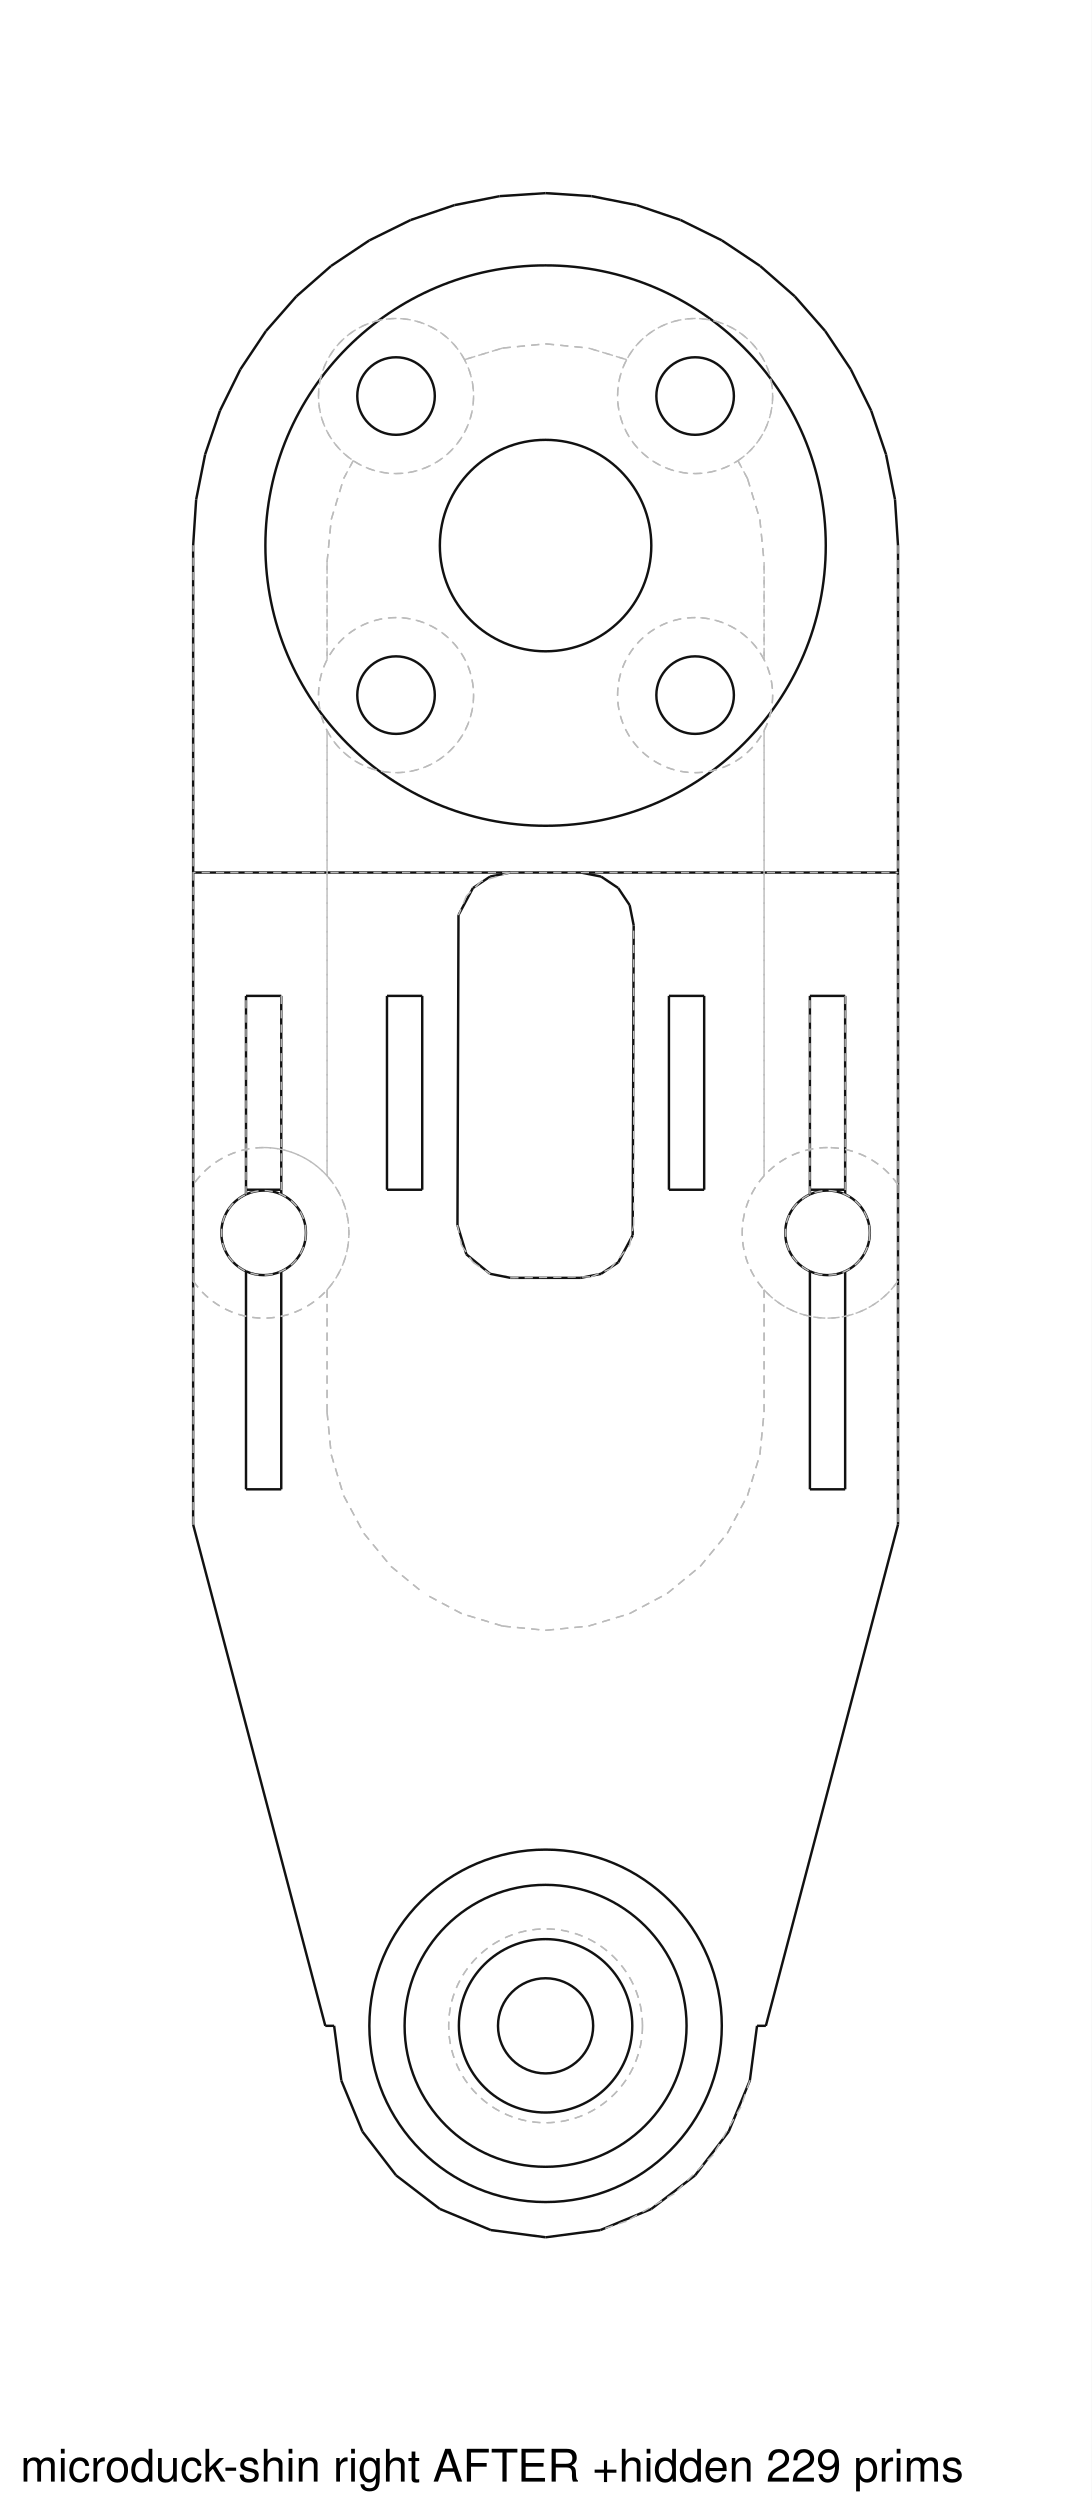
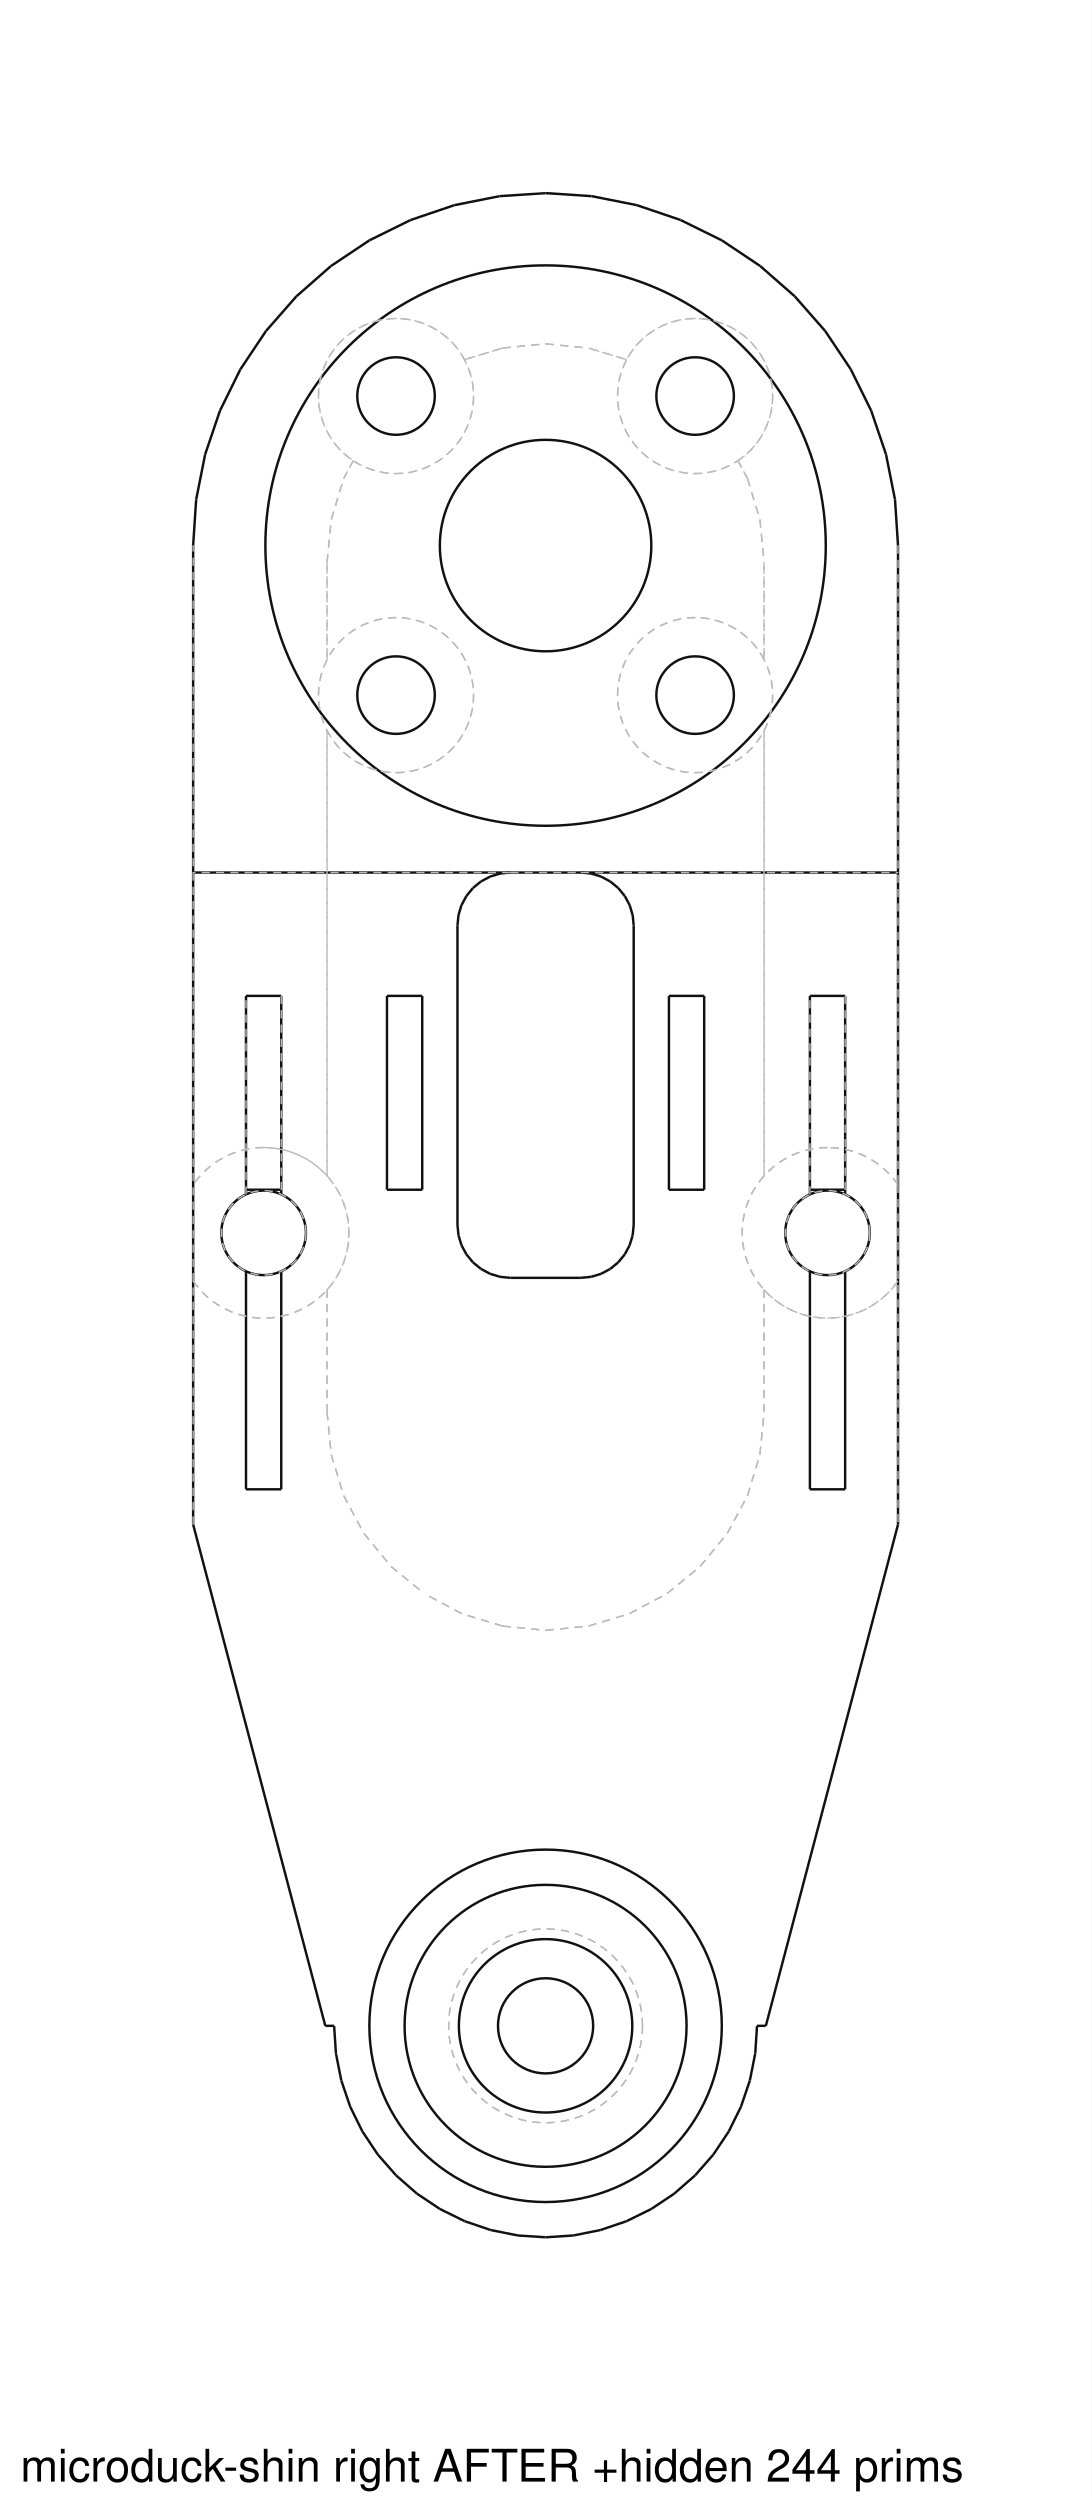
<svg xmlns="http://www.w3.org/2000/svg" width="534" height="1223" viewBox="0 0 534 1223">
  <rect width="100%" height="100%" fill="#fff" />
  <circle cx="266.897" cy="266.897" r="137.069" fill="none" stroke="#111" stroke-width="1.2" />
  <circle cx="193.741" cy="340.052" r="18.966" fill="none" stroke="#111" stroke-width="1.2" />
  <circle cx="193.741" cy="193.741" r="18.966" fill="none" stroke="#111" stroke-width="1.2" />
  <circle cx="340.052" cy="340.052" r="18.966" fill="none" stroke="#111" stroke-width="1.2" />
  <circle cx="266.897" cy="266.897" r="51.724" fill="none" stroke="#111" stroke-width="1.2" />
  <circle cx="340.052" cy="193.741" r="18.966" fill="none" stroke="#111" stroke-width="1.2" />
  <path d="M 413.448 621.912 A 20.690 20.690 0 0 0 413.448 584.295" fill="none" stroke="#111" stroke-width="1.2" />
  <path d="M 396.207 621.912 A 20.690 20.690 0 0 0 413.448 621.912" fill="none" stroke="#111" stroke-width="1.2" />
  <path d="M 396.207 584.295 A 20.690 20.690 0 0 0 396.207 621.912" fill="none" stroke="#111" stroke-width="1.2" />
  <path d="M 137.586 621.912 A 20.690 20.690 0 0 0 137.586 584.295" fill="none" stroke="#111" stroke-width="1.2" />
  <path d="M 120.345 621.912 A 20.690 20.690 0 0 0 137.586 621.912" fill="none" stroke="#111" stroke-width="1.2" />
  <path d="M 120.345 584.295 A 20.690 20.690 0 0 0 120.345 621.912" fill="none" stroke="#111" stroke-width="1.2" />
  <circle cx="266.897" cy="991.034" r="86.207" fill="none" stroke="#111" stroke-width="1.2" />
  <circle cx="266.897" cy="991.034" r="68.966" fill="none" stroke="#111" stroke-width="1.2" />
  <circle cx="266.897" cy="991.034" r="23.276" fill="none" stroke="#111" stroke-width="1.2" />
  <circle cx="266.897" cy="991.034" r="42.414" fill="none" stroke="#111" stroke-width="1.2" />
  <path d="M 413.448 584.295 A 20.690 20.690 0 0 0 396.207 584.295" fill="none" stroke="#111" stroke-width="1.2" />
  <path d="M 137.586 584.295 A 20.690 20.690 0 0 0 120.345 584.295" fill="none" stroke="#111" stroke-width="1.2" />
  <line x1="94.483" y1="426.845" x2="94.483" y2="266.897" stroke="#111" stroke-width="1.2" />
  <line x1="94.483" y1="266.897" x2="95.958" y2="244.392" stroke="#111" stroke-width="1.2" />
  <line x1="95.958" y1="244.392" x2="100.358" y2="222.273" stroke="#111" stroke-width="1.2" />
  <line x1="100.358" y1="222.273" x2="107.607" y2="200.917" stroke="#111" stroke-width="1.2" />
  <line x1="107.607" y1="200.917" x2="117.582" y2="180.690" stroke="#111" stroke-width="1.2" />
  <line x1="117.582" y1="180.690" x2="130.111" y2="161.938" stroke="#111" stroke-width="1.2" />
  <line x1="130.111" y1="161.938" x2="144.982" y2="144.982" stroke="#111" stroke-width="1.2" />
  <line x1="144.982" y1="144.982" x2="161.938" y2="130.111" stroke="#111" stroke-width="1.2" />
  <line x1="161.938" y1="130.111" x2="180.690" y2="117.582" stroke="#111" stroke-width="1.2" />
  <line x1="180.690" y1="117.582" x2="200.917" y2="107.607" stroke="#111" stroke-width="1.2" />
  <line x1="200.917" y1="107.607" x2="222.273" y2="100.358" stroke="#111" stroke-width="1.2" />
  <line x1="222.273" y1="100.358" x2="244.392" y2="95.958" stroke="#111" stroke-width="1.2" />
  <line x1="244.392" y1="95.958" x2="266.897" y2="94.483" stroke="#111" stroke-width="1.2" />
  <line x1="266.897" y1="94.483" x2="289.401" y2="95.958" stroke="#111" stroke-width="1.2" />
  <line x1="289.401" y1="95.958" x2="311.521" y2="100.358" stroke="#111" stroke-width="1.2" />
  <line x1="311.521" y1="100.358" x2="332.876" y2="107.607" stroke="#111" stroke-width="1.2" />
  <line x1="332.876" y1="107.607" x2="353.103" y2="117.582" stroke="#111" stroke-width="1.2" />
  <line x1="353.103" y1="117.582" x2="371.855" y2="130.111" stroke="#111" stroke-width="1.2" />
  <line x1="371.855" y1="130.111" x2="388.812" y2="144.982" stroke="#111" stroke-width="1.2" />
  <line x1="388.812" y1="144.982" x2="403.682" y2="161.938" stroke="#111" stroke-width="1.2" />
  <line x1="403.682" y1="161.938" x2="416.211" y2="180.690" stroke="#111" stroke-width="1.2" />
  <line x1="416.211" y1="180.690" x2="426.186" y2="200.917" stroke="#111" stroke-width="1.2" />
  <line x1="426.186" y1="200.917" x2="433.435" y2="222.273" stroke="#111" stroke-width="1.2" />
  <line x1="433.435" y1="222.273" x2="437.835" y2="244.392" stroke="#111" stroke-width="1.2" />
  <line x1="437.835" y1="244.392" x2="439.310" y2="266.897" stroke="#111" stroke-width="1.2" />
  <line x1="439.310" y1="266.897" x2="439.310" y2="426.845" stroke="#111" stroke-width="1.2" />
  <line x1="94.483" y1="426.845" x2="439.310" y2="426.845" stroke="#111" stroke-width="1.2" />
  <line x1="94.483" y1="426.845" x2="94.483" y2="745.810" stroke="#111" stroke-width="1.2" />
  <line x1="94.483" y1="745.810" x2="159.138" y2="991.034" stroke="#111" stroke-width="1.2" />
  <line x1="159.138" y1="991.034" x2="163.448" y2="991.034" stroke="#111" stroke-width="1.2" />
-   <line x1="163.448" y1="991.034" x2="166.973" y2="1017.809" stroke="#111" stroke-width="1.2" />
-   <line x1="166.973" y1="1017.809" x2="177.308" y2="1042.759" stroke="#111" stroke-width="1.2" />
-   <line x1="177.308" y1="1042.759" x2="193.748" y2="1064.183" stroke="#111" stroke-width="1.2" />
-   <line x1="193.748" y1="1064.183" x2="215.172" y2="1080.623" stroke="#111" stroke-width="1.2" />
-   <line x1="215.172" y1="1080.623" x2="240.122" y2="1090.958" stroke="#111" stroke-width="1.2" />
-   <line x1="240.122" y1="1090.958" x2="266.897" y2="1094.483" stroke="#111" stroke-width="1.2" />
-   <line x1="266.897" y1="1094.483" x2="293.671" y2="1090.958" stroke="#111" stroke-width="1.2" />
-   <line x1="293.671" y1="1090.958" x2="318.621" y2="1080.623" stroke="#111" stroke-width="1.2" />
-   <line x1="318.621" y1="1080.623" x2="340.046" y2="1064.183" stroke="#111" stroke-width="1.2" />
-   <line x1="340.046" y1="1064.183" x2="356.485" y2="1042.759" stroke="#111" stroke-width="1.2" />
-   <line x1="356.485" y1="1042.759" x2="366.820" y2="1017.809" stroke="#111" stroke-width="1.2" />
-   <line x1="366.820" y1="1017.809" x2="370.345" y2="991.034" stroke="#111" stroke-width="1.2" />
+   <line x1="163.448" y1="991.034" x2="164.333" y2="1004.537" stroke="#111" stroke-width="1.2" />
+   <line x1="164.333" y1="1004.537" x2="166.973" y2="1017.809" stroke="#111" stroke-width="1.2" />
+   <line x1="166.973" y1="1017.809" x2="171.323" y2="1030.622" stroke="#111" stroke-width="1.2" />
+   <line x1="171.323" y1="1030.622" x2="177.308" y2="1042.759" stroke="#111" stroke-width="1.2" />
+   <line x1="177.308" y1="1042.759" x2="184.826" y2="1054.010" stroke="#111" stroke-width="1.2" />
+   <line x1="184.826" y1="1054.010" x2="193.748" y2="1064.183" stroke="#111" stroke-width="1.2" />
+   <line x1="193.748" y1="1064.183" x2="203.921" y2="1073.106" stroke="#111" stroke-width="1.2" />
+   <line x1="203.921" y1="1073.106" x2="215.172" y2="1080.623" stroke="#111" stroke-width="1.2" />
+   <line x1="215.172" y1="1080.623" x2="227.309" y2="1086.608" stroke="#111" stroke-width="1.2" />
+   <line x1="227.309" y1="1086.608" x2="240.122" y2="1090.958" stroke="#111" stroke-width="1.2" />
+   <line x1="240.122" y1="1090.958" x2="253.394" y2="1093.598" stroke="#111" stroke-width="1.2" />
+   <line x1="253.394" y1="1093.598" x2="266.897" y2="1094.483" stroke="#111" stroke-width="1.2" />
+   <line x1="266.897" y1="1094.483" x2="280.399" y2="1093.598" stroke="#111" stroke-width="1.2" />
+   <line x1="280.399" y1="1093.598" x2="293.671" y2="1090.958" stroke="#111" stroke-width="1.2" />
+   <line x1="293.671" y1="1090.958" x2="306.484" y2="1086.608" stroke="#111" stroke-width="1.2" />
+   <line x1="306.484" y1="1086.608" x2="318.621" y2="1080.623" stroke="#111" stroke-width="1.2" />
+   <line x1="318.621" y1="1080.623" x2="329.872" y2="1073.106" stroke="#111" stroke-width="1.2" />
+   <line x1="329.872" y1="1073.106" x2="340.046" y2="1064.183" stroke="#111" stroke-width="1.2" />
+   <line x1="340.046" y1="1064.183" x2="348.968" y2="1054.010" stroke="#111" stroke-width="1.2" />
+   <line x1="348.968" y1="1054.010" x2="356.485" y2="1042.759" stroke="#111" stroke-width="1.2" />
+   <line x1="356.485" y1="1042.759" x2="362.470" y2="1030.622" stroke="#111" stroke-width="1.2" />
+   <line x1="362.470" y1="1030.622" x2="366.820" y2="1017.809" stroke="#111" stroke-width="1.2" />
+   <line x1="366.820" y1="1017.809" x2="369.460" y2="1004.537" stroke="#111" stroke-width="1.2" />
+   <line x1="369.460" y1="1004.537" x2="370.345" y2="991.034" stroke="#111" stroke-width="1.2" />
  <line x1="370.345" y1="991.034" x2="374.655" y2="991.034" stroke="#111" stroke-width="1.2" />
  <line x1="374.655" y1="991.034" x2="439.310" y2="745.810" stroke="#111" stroke-width="1.2" />
  <line x1="439.310" y1="745.810" x2="439.310" y2="426.845" stroke="#111" stroke-width="1.2" />
-   <line x1="284.138" y1="426.845" x2="294.035" y2="428.813" stroke="#111" stroke-width="1.2" />
-   <line x1="294.035" y1="428.813" x2="302.425" y2="434.420" stroke="#111" stroke-width="1.2" />
-   <line x1="302.425" y1="434.420" x2="308.031" y2="442.810" stroke="#111" stroke-width="1.2" />
-   <line x1="308.031" y1="442.810" x2="310.000" y2="452.707" stroke="#111" stroke-width="1.2" />
-   <line x1="310.000" y1="452.707" x2="309.503" y2="604.304" stroke="#111" stroke-width="1.2" />
-   <line x1="309.503" y1="604.304" x2="302.425" y2="617.546" stroke="#111" stroke-width="1.2" />
-   <line x1="302.425" y1="617.546" x2="294.035" y2="623.152" stroke="#111" stroke-width="1.2" />
-   <line x1="294.035" y1="623.152" x2="284.138" y2="625.121" stroke="#111" stroke-width="1.2" />
+   <line x1="284.138" y1="426.845" x2="289.183" y2="427.342" stroke="#111" stroke-width="1.2" />
+   <line x1="289.183" y1="427.342" x2="294.035" y2="428.813" stroke="#111" stroke-width="1.2" />
+   <line x1="294.035" y1="428.813" x2="298.506" y2="431.203" stroke="#111" stroke-width="1.2" />
+   <line x1="298.506" y1="431.203" x2="302.425" y2="434.420" stroke="#111" stroke-width="1.2" />
+   <line x1="302.425" y1="434.420" x2="305.641" y2="438.339" stroke="#111" stroke-width="1.2" />
+   <line x1="305.641" y1="438.339" x2="308.031" y2="442.810" stroke="#111" stroke-width="1.2" />
+   <line x1="308.031" y1="442.810" x2="309.503" y2="447.661" stroke="#111" stroke-width="1.2" />
+   <line x1="309.503" y1="447.661" x2="310.000" y2="452.707" stroke="#111" stroke-width="1.2" />
+   <line x1="310.000" y1="452.707" x2="310.000" y2="599.259" stroke="#111" stroke-width="1.2" />
+   <line x1="310.000" y1="599.259" x2="309.503" y2="604.304" stroke="#111" stroke-width="1.2" />
+   <line x1="309.503" y1="604.304" x2="308.031" y2="609.156" stroke="#111" stroke-width="1.2" />
+   <line x1="308.031" y1="609.156" x2="305.641" y2="613.627" stroke="#111" stroke-width="1.2" />
+   <line x1="305.641" y1="613.627" x2="302.425" y2="617.546" stroke="#111" stroke-width="1.2" />
+   <line x1="302.425" y1="617.546" x2="298.506" y2="620.762" stroke="#111" stroke-width="1.2" />
+   <line x1="298.506" y1="620.762" x2="294.035" y2="623.152" stroke="#111" stroke-width="1.2" />
+   <line x1="294.035" y1="623.152" x2="289.183" y2="624.624" stroke="#111" stroke-width="1.2" />
+   <line x1="289.183" y1="624.624" x2="284.138" y2="625.121" stroke="#111" stroke-width="1.2" />
  <line x1="284.138" y1="625.121" x2="249.655" y2="625.121" stroke="#111" stroke-width="1.2" />
-   <line x1="249.655" y1="625.121" x2="239.758" y2="623.152" stroke="#111" stroke-width="1.2" />
-   <line x1="239.758" y1="623.152" x2="228.152" y2="613.627" stroke="#111" stroke-width="1.2" />
-   <line x1="228.152" y1="613.627" x2="223.793" y2="599.259" stroke="#111" stroke-width="1.2" />
-   <line x1="223.793" y1="599.259" x2="224.290" y2="447.661" stroke="#111" stroke-width="1.2" />
-   <line x1="224.290" y1="447.661" x2="231.368" y2="434.420" stroke="#111" stroke-width="1.2" />
-   <line x1="231.368" y1="434.420" x2="239.758" y2="428.813" stroke="#111" stroke-width="1.2" />
-   <line x1="239.758" y1="428.813" x2="249.655" y2="426.845" stroke="#111" stroke-width="1.2" />
+   <line x1="249.655" y1="625.121" x2="244.610" y2="624.624" stroke="#111" stroke-width="1.2" />
+   <line x1="244.610" y1="624.624" x2="239.758" y2="623.152" stroke="#111" stroke-width="1.2" />
+   <line x1="239.758" y1="623.152" x2="235.287" y2="620.762" stroke="#111" stroke-width="1.2" />
+   <line x1="235.287" y1="620.762" x2="231.368" y2="617.546" stroke="#111" stroke-width="1.2" />
+   <line x1="231.368" y1="617.546" x2="228.152" y2="613.627" stroke="#111" stroke-width="1.2" />
+   <line x1="228.152" y1="613.627" x2="225.762" y2="609.156" stroke="#111" stroke-width="1.2" />
+   <line x1="225.762" y1="609.156" x2="224.290" y2="604.304" stroke="#111" stroke-width="1.2" />
+   <line x1="224.290" y1="604.304" x2="223.793" y2="599.259" stroke="#111" stroke-width="1.2" />
+   <line x1="223.793" y1="599.259" x2="223.793" y2="452.707" stroke="#111" stroke-width="1.2" />
+   <line x1="223.793" y1="452.707" x2="224.290" y2="447.661" stroke="#111" stroke-width="1.2" />
+   <line x1="224.290" y1="447.661" x2="225.762" y2="442.810" stroke="#111" stroke-width="1.2" />
+   <line x1="225.762" y1="442.810" x2="228.152" y2="438.339" stroke="#111" stroke-width="1.2" />
+   <line x1="228.152" y1="438.339" x2="231.368" y2="434.420" stroke="#111" stroke-width="1.2" />
+   <line x1="231.368" y1="434.420" x2="235.287" y2="431.203" stroke="#111" stroke-width="1.2" />
+   <line x1="235.287" y1="431.203" x2="239.758" y2="428.813" stroke="#111" stroke-width="1.2" />
+   <line x1="239.758" y1="428.813" x2="244.610" y2="427.342" stroke="#111" stroke-width="1.2" />
+   <line x1="244.610" y1="427.342" x2="249.655" y2="426.845" stroke="#111" stroke-width="1.2" />
  <line x1="120.345" y1="621.912" x2="120.345" y2="728.569" stroke="#111" stroke-width="1.2" />
  <line x1="120.345" y1="728.569" x2="137.586" y2="728.569" stroke="#111" stroke-width="1.2" />
  <line x1="137.586" y1="728.569" x2="137.586" y2="621.912" stroke="#111" stroke-width="1.2" />
  <line x1="396.207" y1="621.912" x2="396.207" y2="728.569" stroke="#111" stroke-width="1.2" />
  <line x1="396.207" y1="728.569" x2="413.448" y2="728.569" stroke="#111" stroke-width="1.2" />
  <line x1="413.448" y1="728.569" x2="413.448" y2="621.912" stroke="#111" stroke-width="1.2" />
  <line x1="137.586" y1="584.295" x2="137.586" y2="582.017" stroke="#111" stroke-width="1.2" />
  <line x1="137.586" y1="582.017" x2="120.345" y2="582.017" stroke="#111" stroke-width="1.2" />
  <line x1="137.586" y1="582.017" x2="137.586" y2="487.190" stroke="#111" stroke-width="1.2" />
  <line x1="137.586" y1="487.190" x2="120.345" y2="487.190" stroke="#111" stroke-width="1.2" />
  <line x1="120.345" y1="487.190" x2="120.345" y2="582.017" stroke="#111" stroke-width="1.2" />
  <line x1="120.345" y1="584.295" x2="120.345" y2="582.017" stroke="#111" stroke-width="1.2" />
  <line x1="413.448" y1="584.295" x2="413.448" y2="582.017" stroke="#111" stroke-width="1.2" />
  <line x1="413.448" y1="582.017" x2="396.207" y2="582.017" stroke="#111" stroke-width="1.2" />
  <line x1="413.448" y1="582.017" x2="413.448" y2="487.190" stroke="#111" stroke-width="1.2" />
  <line x1="413.448" y1="487.190" x2="396.207" y2="487.190" stroke="#111" stroke-width="1.2" />
  <line x1="396.207" y1="487.190" x2="396.207" y2="582.017" stroke="#111" stroke-width="1.2" />
  <line x1="396.207" y1="584.295" x2="396.207" y2="582.017" stroke="#111" stroke-width="1.2" />
  <line x1="206.552" y1="582.017" x2="189.310" y2="582.017" stroke="#111" stroke-width="1.2" />
  <line x1="189.310" y1="582.017" x2="189.310" y2="487.190" stroke="#111" stroke-width="1.2" />
  <line x1="189.310" y1="487.190" x2="206.552" y2="487.190" stroke="#111" stroke-width="1.2" />
  <line x1="206.552" y1="487.190" x2="206.552" y2="582.017" stroke="#111" stroke-width="1.2" />
  <line x1="344.483" y1="582.017" x2="327.241" y2="582.017" stroke="#111" stroke-width="1.2" />
  <line x1="327.241" y1="582.017" x2="327.241" y2="487.190" stroke="#111" stroke-width="1.2" />
  <line x1="327.241" y1="487.190" x2="344.483" y2="487.190" stroke="#111" stroke-width="1.2" />
  <line x1="344.483" y1="487.190" x2="344.483" y2="582.017" stroke="#111" stroke-width="1.2" />
  <path d="M 439.310 579.612 A 41.724 41.724 0 0 0 404.828 561.379" fill="none" stroke="#bbb" stroke-width="0.7" stroke-dasharray="4,3" />
  <circle cx="404.828" cy="603.103" r="20.690" fill="none" stroke="#bbb" stroke-width="0.7" stroke-dasharray="4,3" />
  <path d="M 128.966 561.379 A 41.724 41.724 0 0 0 94.483 579.612" fill="none" stroke="#bbb" stroke-width="0.7" stroke-dasharray="4,3" />
  <path d="M 404.828 561.379 A 41.724 41.724 0 0 0 373.793 575.215" fill="none" stroke="#bbb" stroke-width="0.7" stroke-dasharray="4,3" />
  <path d="M 439.310 579.612 A 41.724 41.724 0 0 0 404.828 561.379" fill="none" stroke="#bbb" stroke-width="0.7" stroke-dasharray="4,3" />
  <path d="M 193.741 302.121 A 37.931 37.931 0 0 0 160.000 322.723" fill="none" stroke="#bbb" stroke-width="0.7" stroke-dasharray="4,3" />
  <path d="M 160.000 357.380 A 37.931 37.931 0 1 0 193.741 302.121" fill="none" stroke="#bbb" stroke-width="0.7" stroke-dasharray="4,3" />
  <circle cx="193.741" cy="340.052" r="37.931" fill="none" stroke="#bbb" stroke-width="0.7" stroke-dasharray="4,3" />
  <path d="M 172.796 225.365 A 37.931 37.931 0 0 0 227.235 175.938" fill="none" stroke="#bbb" stroke-width="0.7" stroke-dasharray="4,3" />
  <circle cx="193.741" cy="193.741" r="37.931" fill="none" stroke="#bbb" stroke-width="0.7" stroke-dasharray="4,3" />
  <path d="M 306.558 175.938 A 37.931 37.931 0 0 0 360.997 225.365" fill="none" stroke="#bbb" stroke-width="0.7" stroke-dasharray="4,3" />
  <circle cx="340.052" cy="193.741" r="37.931" fill="none" stroke="#bbb" stroke-width="0.7" stroke-dasharray="4,3" />
  <path d="M 340.052 302.121 A 37.931 37.931 0 1 0 373.793 357.380" fill="none" stroke="#bbb" stroke-width="0.7" stroke-dasharray="4,3" />
  <path d="M 373.793 322.723 A 37.931 37.931 0 0 0 340.052 302.121" fill="none" stroke="#bbb" stroke-width="0.7" stroke-dasharray="4,3" />
  <circle cx="340.052" cy="340.052" r="37.931" fill="none" stroke="#bbb" stroke-width="0.7" stroke-dasharray="4,3" />
  <path d="M 373.793 575.215 A 41.724 41.724 0 0 0 373.793 630.992" fill="none" stroke="#bbb" stroke-width="0.7" stroke-dasharray="4,3" />
  <path d="M 160.000 630.992 A 41.724 41.724 0 0 0 160.000 575.215" fill="none" stroke="#bbb" stroke-width="0.7" stroke-dasharray="4,3" />
  <path d="M 94.483 626.595 A 41.724 41.724 0 0 0 160.000 630.992" fill="none" stroke="#bbb" stroke-width="0.7" stroke-dasharray="4,3" />
  <path d="M 373.793 630.992 A 41.724 41.724 0 0 0 439.310 626.595" fill="none" stroke="#bbb" stroke-width="0.7" stroke-dasharray="4,3" />
  <path d="M 128.966 561.379 A 41.724 41.724 0 0 0 94.483 579.612" fill="none" stroke="#bbb" stroke-width="0.7" stroke-dasharray="4,3" />
  <path d="M 94.483 626.595 A 41.724 41.724 0 1 0 128.966 561.379" fill="none" stroke="#bbb" stroke-width="0.7" stroke-dasharray="4,3" />
  <circle cx="128.966" cy="603.103" r="20.690" fill="none" stroke="#bbb" stroke-width="0.7" stroke-dasharray="4,3" />
  <circle cx="266.897" cy="991.034" r="47.414" fill="none" stroke="#bbb" stroke-width="0.7" stroke-dasharray="4,3" />
  <circle cx="266.897" cy="991.034" r="47.414" fill="none" stroke="#bbb" stroke-width="0.7" stroke-dasharray="4,3" />
  <path d="M 404.828 561.379 A 41.724 41.724 0 1 0 439.310 626.595" fill="none" stroke="#bbb" stroke-width="0.7" stroke-dasharray="4,3" />
  <path d="M 160.000 575.215 A 41.724 41.724 0 0 0 128.966 561.379" fill="none" stroke="#bbb" stroke-width="0.7" stroke-dasharray="4,3" />
  <path d="M 160.000 322.723 A 37.931 37.931 0 0 0 160.000 357.380" fill="none" stroke="#bbb" stroke-width="0.7" stroke-dasharray="4,3" />
  <path d="M 227.235 175.938 A 37.931 37.931 0 1 0 172.796 225.365" fill="none" stroke="#bbb" stroke-width="0.7" stroke-dasharray="4,3" />
  <path d="M 360.997 225.365 A 37.931 37.931 0 1 0 306.558 175.938" fill="none" stroke="#bbb" stroke-width="0.7" stroke-dasharray="4,3" />
  <path d="M 373.793 357.380 A 37.931 37.931 0 0 0 373.793 322.723" fill="none" stroke="#bbb" stroke-width="0.7" stroke-dasharray="4,3" />
  <line x1="160.000" y1="274.948" x2="160.000" y2="322.723" stroke="#bbb" stroke-width="0.7" stroke-dasharray="4,3" />
  <line x1="160.000" y1="322.723" x2="160.000" y2="274.948" stroke="#bbb" stroke-width="0.7" stroke-dasharray="4,3" />
  <line x1="160.000" y1="274.948" x2="162.051" y2="254.127" stroke="#bbb" stroke-width="0.7" stroke-dasharray="4,3" />
  <line x1="160.000" y1="274.948" x2="162.051" y2="254.127" stroke="#bbb" stroke-width="0.7" stroke-dasharray="4,3" />
  <line x1="162.051" y1="254.127" x2="168.124" y2="234.107" stroke="#bbb" stroke-width="0.7" stroke-dasharray="4,3" />
  <line x1="162.051" y1="254.127" x2="168.124" y2="234.107" stroke="#bbb" stroke-width="0.7" stroke-dasharray="4,3" />
  <line x1="168.124" y1="234.107" x2="172.796" y2="225.365" stroke="#bbb" stroke-width="0.7" stroke-dasharray="4,3" />
  <line x1="172.796" y1="225.365" x2="168.124" y2="234.107" stroke="#bbb" stroke-width="0.7" stroke-dasharray="4,3" />
  <line x1="245.903" y1="170.275" x2="227.235" y2="175.938" stroke="#bbb" stroke-width="0.7" stroke-dasharray="4,3" />
  <line x1="227.235" y1="175.938" x2="245.903" y2="170.275" stroke="#bbb" stroke-width="0.7" stroke-dasharray="4,3" />
  <line x1="245.903" y1="170.275" x2="266.724" y2="168.224" stroke="#bbb" stroke-width="0.7" stroke-dasharray="4,3" />
  <line x1="245.903" y1="170.275" x2="266.724" y2="168.224" stroke="#bbb" stroke-width="0.7" stroke-dasharray="4,3" />
  <line x1="266.724" y1="168.224" x2="267.069" y2="168.224" stroke="#bbb" stroke-width="0.7" stroke-dasharray="4,3" />
  <line x1="266.724" y1="168.224" x2="267.069" y2="168.224" stroke="#bbb" stroke-width="0.7" stroke-dasharray="4,3" />
  <line x1="267.069" y1="168.224" x2="287.890" y2="170.275" stroke="#bbb" stroke-width="0.7" stroke-dasharray="4,3" />
  <line x1="267.069" y1="168.224" x2="287.890" y2="170.275" stroke="#bbb" stroke-width="0.7" stroke-dasharray="4,3" />
  <line x1="287.890" y1="170.275" x2="306.558" y2="175.938" stroke="#bbb" stroke-width="0.7" stroke-dasharray="4,3" />
  <line x1="306.558" y1="175.938" x2="287.890" y2="170.275" stroke="#bbb" stroke-width="0.7" stroke-dasharray="4,3" />
  <line x1="365.669" y1="234.107" x2="360.997" y2="225.365" stroke="#bbb" stroke-width="0.7" stroke-dasharray="4,3" />
  <line x1="360.997" y1="225.365" x2="365.669" y2="234.107" stroke="#bbb" stroke-width="0.7" stroke-dasharray="4,3" />
  <line x1="365.669" y1="234.107" x2="371.742" y2="254.127" stroke="#bbb" stroke-width="0.7" stroke-dasharray="4,3" />
  <line x1="365.669" y1="234.107" x2="371.742" y2="254.127" stroke="#bbb" stroke-width="0.7" stroke-dasharray="4,3" />
  <line x1="371.742" y1="254.127" x2="373.793" y2="274.948" stroke="#bbb" stroke-width="0.7" stroke-dasharray="4,3" />
  <line x1="371.742" y1="254.127" x2="373.793" y2="274.948" stroke="#bbb" stroke-width="0.7" stroke-dasharray="4,3" />
  <line x1="373.793" y1="274.948" x2="373.793" y2="322.723" stroke="#bbb" stroke-width="0.7" stroke-dasharray="4,3" />
  <line x1="373.793" y1="322.723" x2="373.793" y2="274.948" stroke="#bbb" stroke-width="0.7" stroke-dasharray="4,3" />
  <line x1="245.903" y1="795.484" x2="225.883" y2="789.411" stroke="#bbb" stroke-width="0.7" stroke-dasharray="4,3" />
  <line x1="245.903" y1="795.484" x2="266.724" y2="797.534" stroke="#bbb" stroke-width="0.7" stroke-dasharray="4,3" />
  <line x1="245.903" y1="795.484" x2="225.883" y2="789.411" stroke="#bbb" stroke-width="0.7" stroke-dasharray="4,3" />
  <line x1="245.903" y1="795.484" x2="266.724" y2="797.534" stroke="#bbb" stroke-width="0.7" stroke-dasharray="4,3" />
  <line x1="225.883" y1="789.411" x2="207.431" y2="779.548" stroke="#bbb" stroke-width="0.7" stroke-dasharray="4,3" />
  <line x1="225.883" y1="789.411" x2="207.431" y2="779.548" stroke="#bbb" stroke-width="0.7" stroke-dasharray="4,3" />
  <line x1="266.724" y1="797.534" x2="267.069" y2="797.534" stroke="#bbb" stroke-width="0.7" stroke-dasharray="4,3" />
  <line x1="266.724" y1="797.534" x2="267.069" y2="797.534" stroke="#bbb" stroke-width="0.7" stroke-dasharray="4,3" />
  <line x1="267.069" y1="797.534" x2="287.890" y2="795.484" stroke="#bbb" stroke-width="0.7" stroke-dasharray="4,3" />
  <line x1="267.069" y1="797.534" x2="287.890" y2="795.484" stroke="#bbb" stroke-width="0.7" stroke-dasharray="4,3" />
  <line x1="287.890" y1="795.484" x2="307.911" y2="789.411" stroke="#bbb" stroke-width="0.7" stroke-dasharray="4,3" />
  <line x1="287.890" y1="795.484" x2="307.911" y2="789.411" stroke="#bbb" stroke-width="0.7" stroke-dasharray="4,3" />
  <line x1="307.911" y1="789.411" x2="326.362" y2="779.548" stroke="#bbb" stroke-width="0.7" stroke-dasharray="4,3" />
  <line x1="307.911" y1="789.411" x2="326.362" y2="779.548" stroke="#bbb" stroke-width="0.7" stroke-dasharray="4,3" />
  <line x1="326.362" y1="779.548" x2="342.534" y2="766.276" stroke="#bbb" stroke-width="0.7" stroke-dasharray="4,3" />
  <line x1="326.362" y1="779.548" x2="342.534" y2="766.276" stroke="#bbb" stroke-width="0.7" stroke-dasharray="4,3" />
  <line x1="342.534" y1="766.276" x2="355.807" y2="750.103" stroke="#bbb" stroke-width="0.7" stroke-dasharray="4,3" />
  <line x1="342.534" y1="766.276" x2="355.807" y2="750.103" stroke="#bbb" stroke-width="0.7" stroke-dasharray="4,3" />
  <line x1="355.807" y1="750.103" x2="365.669" y2="731.652" stroke="#bbb" stroke-width="0.7" stroke-dasharray="4,3" />
  <line x1="355.807" y1="750.103" x2="365.669" y2="731.652" stroke="#bbb" stroke-width="0.7" stroke-dasharray="4,3" />
  <line x1="365.669" y1="731.652" x2="371.742" y2="711.631" stroke="#bbb" stroke-width="0.7" stroke-dasharray="4,3" />
  <line x1="365.669" y1="731.652" x2="371.742" y2="711.631" stroke="#bbb" stroke-width="0.7" stroke-dasharray="4,3" />
  <line x1="371.742" y1="711.631" x2="373.793" y2="690.810" stroke="#bbb" stroke-width="0.7" stroke-dasharray="4,3" />
  <line x1="371.742" y1="711.631" x2="373.793" y2="690.810" stroke="#bbb" stroke-width="0.7" stroke-dasharray="4,3" />
  <line x1="373.793" y1="690.810" x2="373.793" y2="630.992" stroke="#bbb" stroke-width="0.7" stroke-dasharray="4,3" />
  <line x1="373.793" y1="630.992" x2="373.793" y2="690.810" stroke="#bbb" stroke-width="0.7" stroke-dasharray="4,3" />
  <line x1="160.000" y1="690.810" x2="160.000" y2="630.992" stroke="#bbb" stroke-width="0.7" stroke-dasharray="4,3" />
  <line x1="160.000" y1="630.992" x2="160.000" y2="690.810" stroke="#bbb" stroke-width="0.7" stroke-dasharray="4,3" />
  <line x1="160.000" y1="690.810" x2="162.051" y2="711.631" stroke="#bbb" stroke-width="0.7" stroke-dasharray="4,3" />
  <line x1="160.000" y1="690.810" x2="162.051" y2="711.631" stroke="#bbb" stroke-width="0.7" stroke-dasharray="4,3" />
  <line x1="162.051" y1="711.631" x2="168.124" y2="731.652" stroke="#bbb" stroke-width="0.7" stroke-dasharray="4,3" />
  <line x1="162.051" y1="711.631" x2="168.124" y2="731.652" stroke="#bbb" stroke-width="0.7" stroke-dasharray="4,3" />
  <line x1="168.124" y1="731.652" x2="177.986" y2="750.103" stroke="#bbb" stroke-width="0.7" stroke-dasharray="4,3" />
  <line x1="168.124" y1="731.652" x2="177.986" y2="750.103" stroke="#bbb" stroke-width="0.7" stroke-dasharray="4,3" />
  <line x1="177.986" y1="750.103" x2="191.259" y2="766.276" stroke="#bbb" stroke-width="0.7" stroke-dasharray="4,3" />
  <line x1="177.986" y1="750.103" x2="191.259" y2="766.276" stroke="#bbb" stroke-width="0.7" stroke-dasharray="4,3" />
  <line x1="191.259" y1="766.276" x2="207.431" y2="779.548" stroke="#bbb" stroke-width="0.7" stroke-dasharray="4,3" />
  <line x1="191.259" y1="766.276" x2="207.431" y2="779.548" stroke="#bbb" stroke-width="0.7" stroke-dasharray="4,3" />
-   <line x1="249.655" y1="426.845" x2="235.287" y2="431.203" stroke="#bbb" stroke-width="0.7" stroke-dasharray="4,3" />
-   <line x1="235.287" y1="431.203" x2="228.152" y2="438.339" stroke="#bbb" stroke-width="0.7" stroke-dasharray="4,3" />
-   <line x1="228.152" y1="438.339" x2="224.290" y2="447.661" stroke="#bbb" stroke-width="0.7" stroke-dasharray="4,3" />
-   <line x1="223.793" y1="599.259" x2="225.762" y2="609.156" stroke="#bbb" stroke-width="0.7" stroke-dasharray="4,3" />
-   <line x1="225.762" y1="609.156" x2="231.368" y2="617.546" stroke="#bbb" stroke-width="0.7" stroke-dasharray="4,3" />
-   <line x1="231.368" y1="617.546" x2="239.758" y2="623.152" stroke="#bbb" stroke-width="0.7" stroke-dasharray="4,3" />
-   <line x1="249.655" y1="625.121" x2="289.183" y2="624.624" stroke="#bbb" stroke-width="0.7" stroke-dasharray="4,3" />
-   <line x1="289.183" y1="624.624" x2="298.506" y2="620.762" stroke="#bbb" stroke-width="0.7" stroke-dasharray="4,3" />
-   <line x1="298.506" y1="620.762" x2="308.031" y2="609.156" stroke="#bbb" stroke-width="0.7" stroke-dasharray="4,3" />
-   <line x1="308.031" y1="609.156" x2="310.000" y2="599.259" stroke="#bbb" stroke-width="0.7" stroke-dasharray="4,3" />
-   <line x1="310.000" y1="599.259" x2="310.000" y2="452.707" stroke="#bbb" stroke-width="0.7" stroke-dasharray="4,3" />
  <line x1="249.655" y1="426.845" x2="284.138" y2="426.845" stroke="#bbb" stroke-width="0.7" stroke-dasharray="4,3" />
  <line x1="249.655" y1="426.845" x2="94.483" y2="426.845" stroke="#bbb" stroke-width="0.7" stroke-dasharray="4,3" />
  <line x1="284.138" y1="426.845" x2="439.310" y2="426.845" stroke="#bbb" stroke-width="0.7" stroke-dasharray="4,3" />
  <line x1="120.345" y1="584.295" x2="120.345" y2="487.190" stroke="#bbb" stroke-width="0.7" stroke-dasharray="4,3" />
  <line x1="137.586" y1="487.190" x2="137.586" y2="584.295" stroke="#bbb" stroke-width="0.7" stroke-dasharray="4,3" />
  <line x1="396.207" y1="584.295" x2="396.207" y2="487.190" stroke="#bbb" stroke-width="0.7" stroke-dasharray="4,3" />
  <line x1="413.448" y1="487.190" x2="413.448" y2="584.295" stroke="#bbb" stroke-width="0.7" stroke-dasharray="4,3" />
  <line x1="439.310" y1="579.612" x2="439.310" y2="745.810" stroke="#bbb" stroke-width="0.7" stroke-dasharray="4,3" />
-   <line x1="366.820" y1="1017.809" x2="362.470" y2="1030.622" stroke="#bbb" stroke-width="0.7" stroke-dasharray="4,3" />
-   <line x1="362.470" y1="1030.622" x2="348.968" y2="1054.010" stroke="#bbb" stroke-width="0.7" stroke-dasharray="4,3" />
-   <line x1="348.968" y1="1054.010" x2="329.872" y2="1073.106" stroke="#bbb" stroke-width="0.7" stroke-dasharray="4,3" />
-   <line x1="329.872" y1="1073.106" x2="306.484" y2="1086.608" stroke="#bbb" stroke-width="0.7" stroke-dasharray="4,3" />
-   <line x1="306.484" y1="1086.608" x2="293.671" y2="1090.958" stroke="#bbb" stroke-width="0.7" stroke-dasharray="4,3" />
  <line x1="94.483" y1="745.810" x2="94.483" y2="266.897" stroke="#bbb" stroke-width="0.7" stroke-dasharray="4,3" />
  <line x1="439.310" y1="266.897" x2="439.310" y2="579.612" stroke="#bbb" stroke-width="0.7" stroke-dasharray="4,3" />
  <line x1="160.000" y1="357.380" x2="160.000" y2="575.215" stroke="#bbb" stroke-width="0.7" stroke-dasharray="4,3" />
  <line x1="160.000" y1="575.215" x2="160.000" y2="357.380" stroke="#bbb" stroke-width="0.7" stroke-dasharray="4,3" />
  <line x1="373.793" y1="575.215" x2="373.793" y2="357.380" stroke="#bbb" stroke-width="0.7" stroke-dasharray="4,3" />
  <line x1="373.793" y1="357.380" x2="373.793" y2="575.215" stroke="#bbb" stroke-width="0.7" stroke-dasharray="4,3" />
-   <text x="10" y="1214" font-family="Helvetica" font-size="22" fill="#000">microduck-shin  right  AFTER +hidden  229 prims</text>
+   <text x="10" y="1214" font-family="Helvetica" font-size="22" fill="#000">microduck-shin  right  AFTER +hidden  244 prims</text>
</svg>
